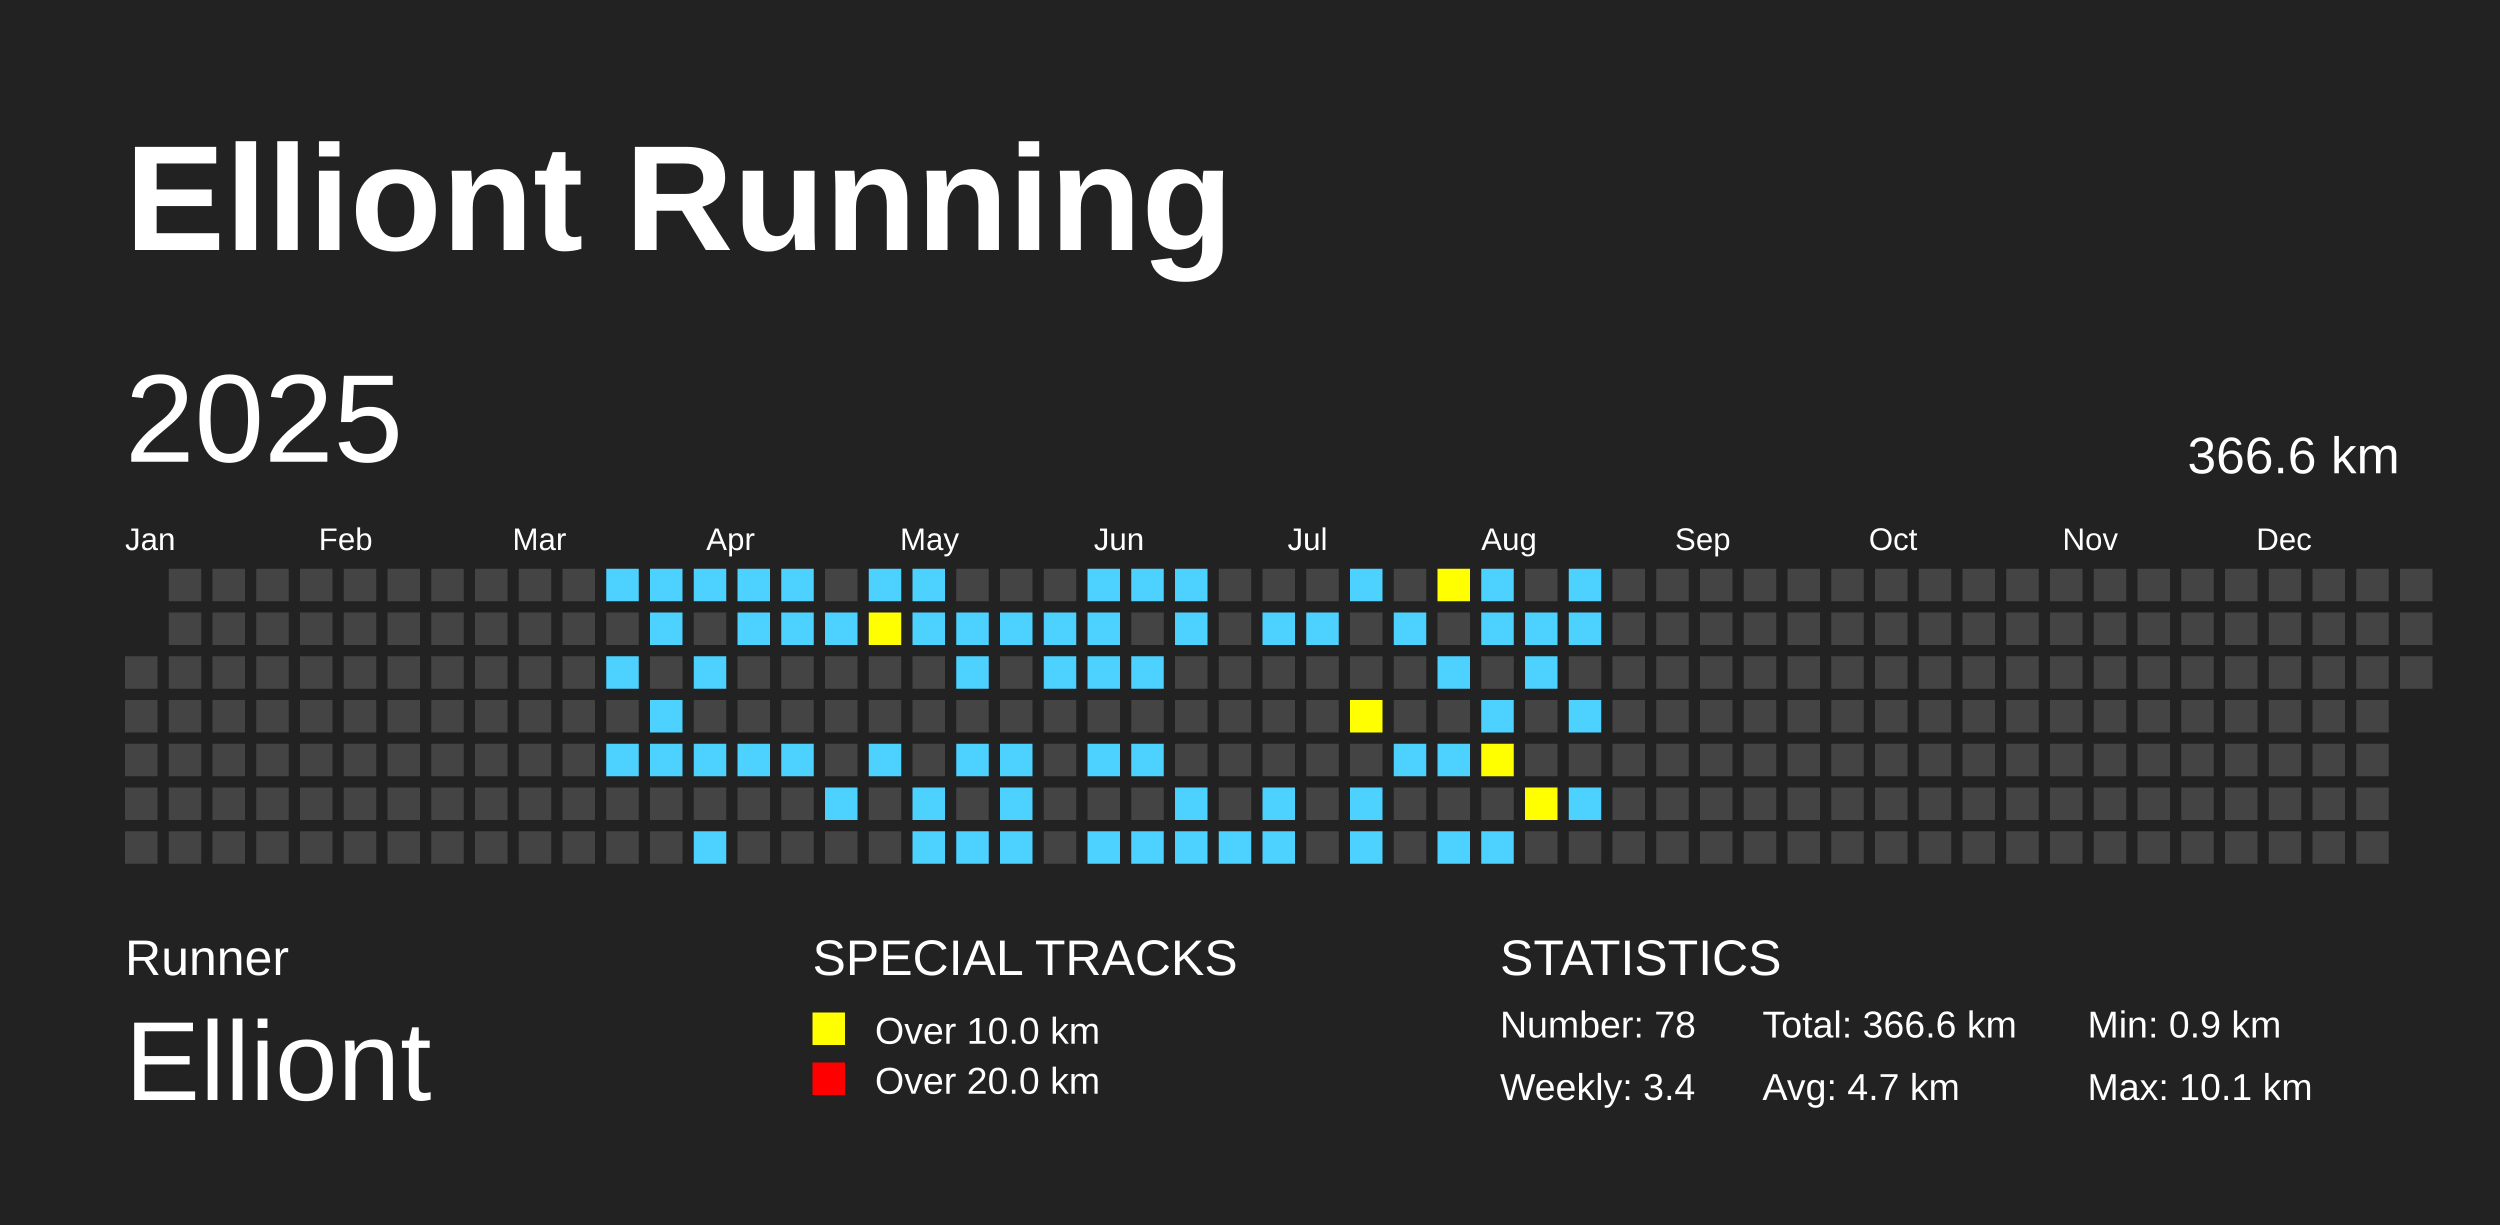
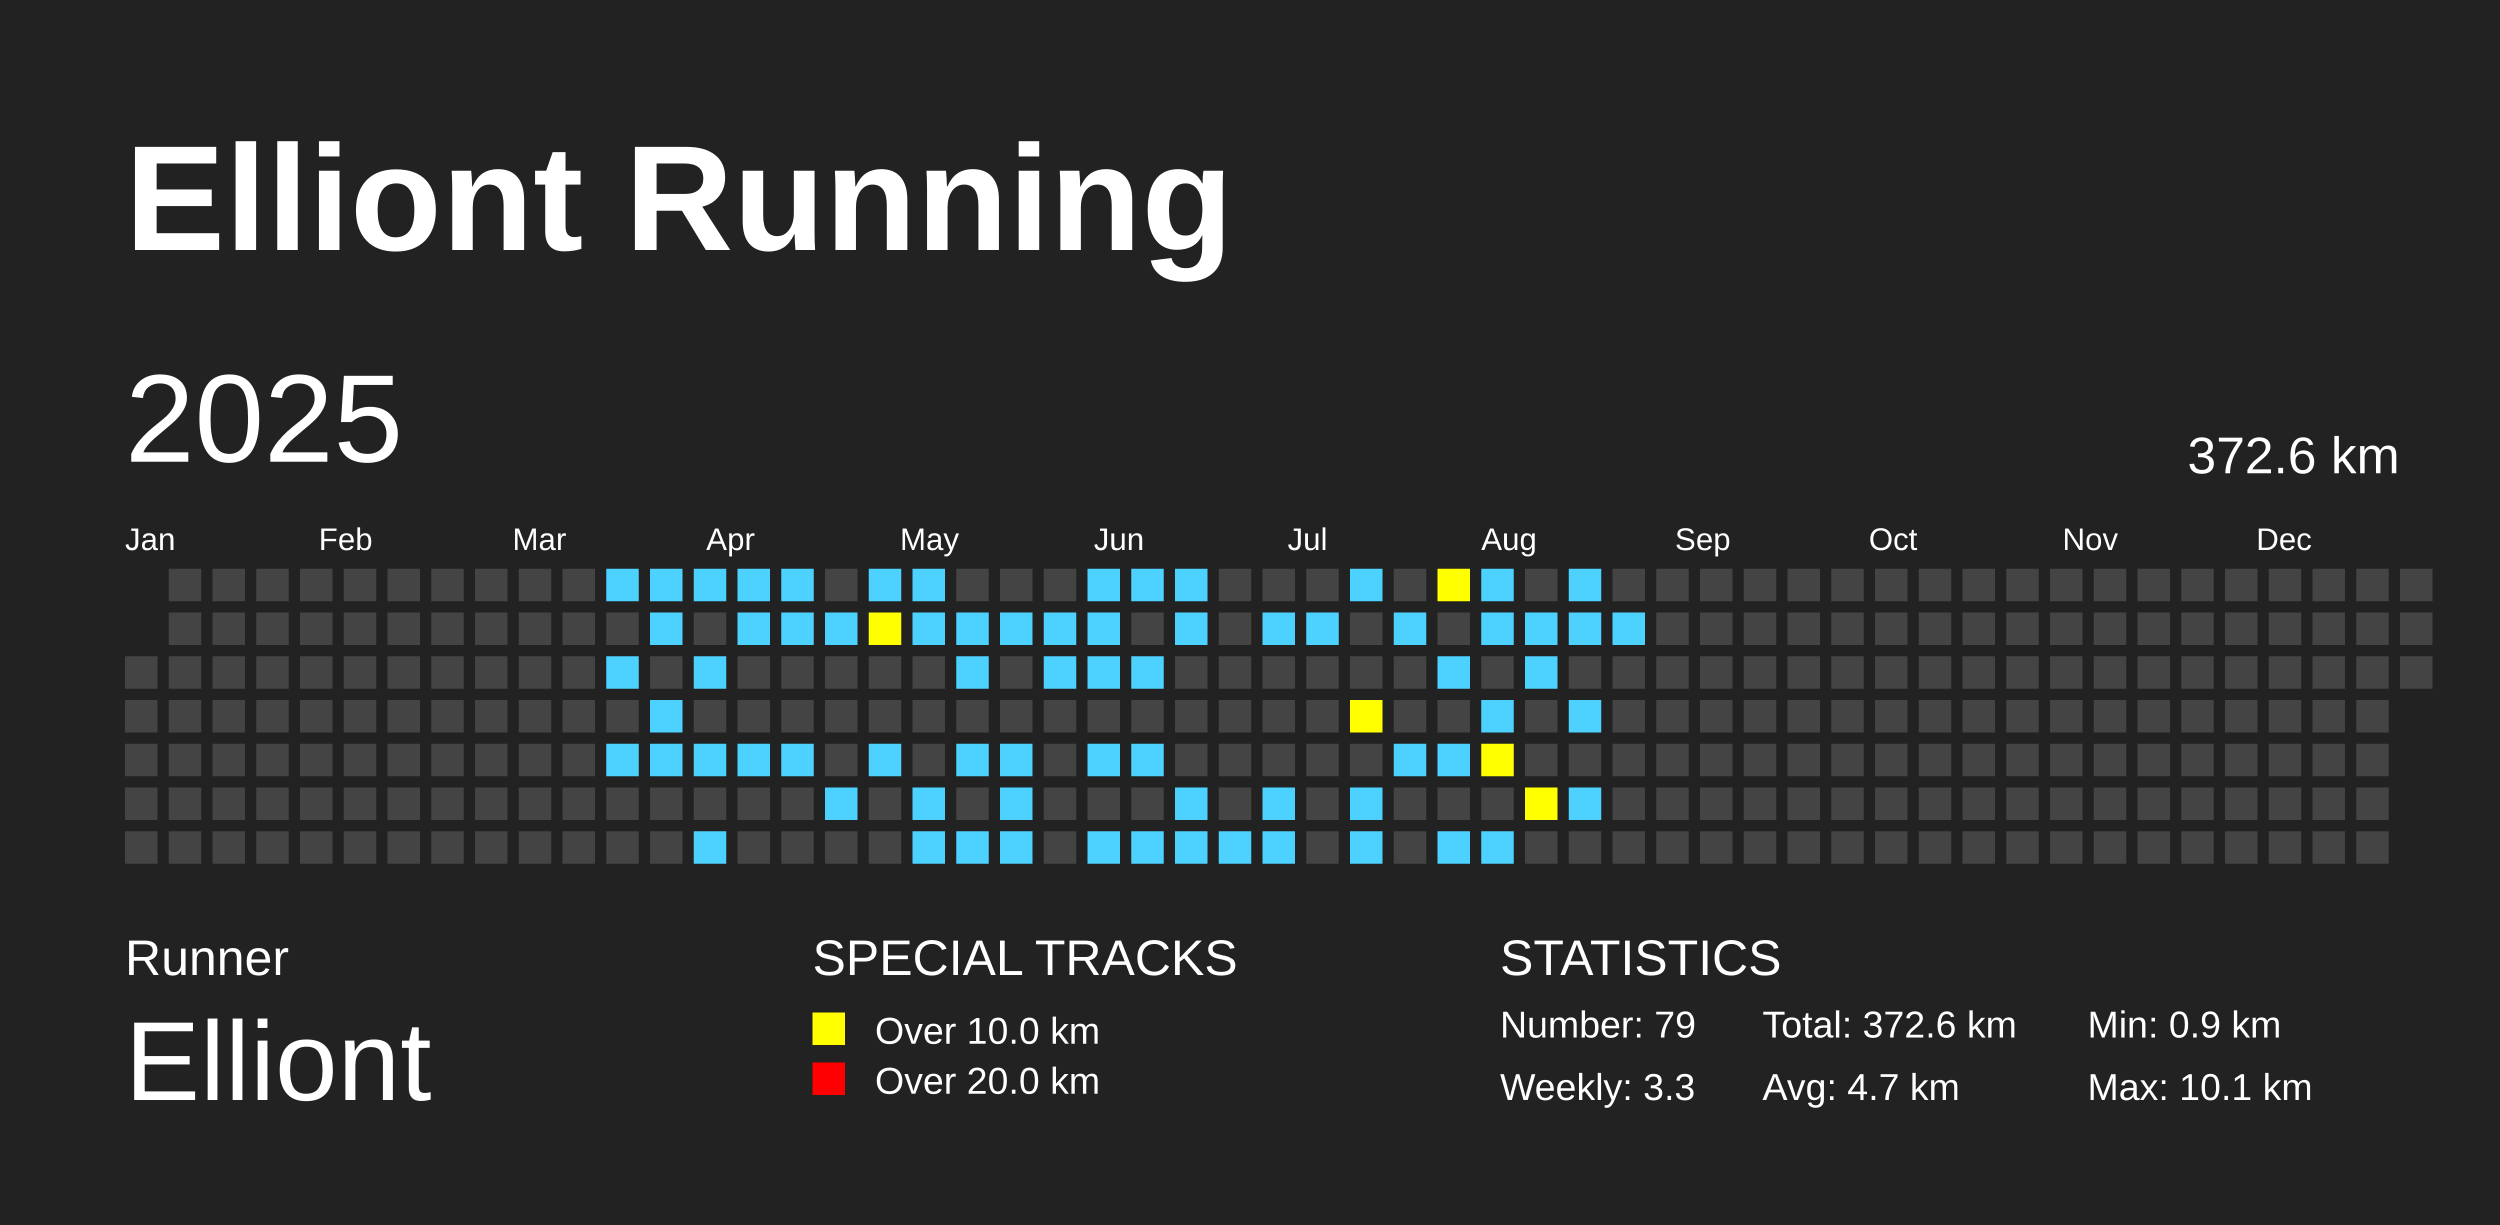
<svg xmlns="http://www.w3.org/2000/svg" baseProfile="full" height="98mm" version="1.1" viewBox="0,0,200,98" width="200mm">
  <defs />
  <rect fill="#222222" height="98" width="200" x="0" y="0" />
  <text fill="#FFFFFF" style="font-size:12px; font-family:Arial; font-weight:bold;" x="10" y="20">Elliont Running</text>
  <text fill="#FFFFFF" style="font-size:4px; font-family:Arial" x="10" y="78">Runner</text>
  <text fill="#FFFFFF" style="font-size:9px; font-family:Arial" x="10" y="88">Elliont</text>
  <text fill="#FFFFFF" style="font-size:4px; font-family:Arial" x="65" y="78">SPECIAL TRACKS</text>
  <rect fill="yellow" height="2.6" width="2.6" x="65" y="81" />
  <text fill="#FFFFFF" style="font-size:3px; font-family:Arial" x="70" y="83.5">Over 10.0 km</text>
  <rect fill="red" height="2.6" width="2.6" x="65" y="85" />
  <text fill="#FFFFFF" style="font-size:3px; font-family:Arial" x="70" y="87.5">Over 20.0 km</text>
  <text fill="#FFFFFF" style="font-size:4px; font-family:Arial" x="120" y="78">STATISTICS</text>
-   <text fill="#FFFFFF" style="font-size:3px; font-family:Arial" x="120" y="83">Number: 78</text>
-   <text fill="#FFFFFF" style="font-size:3px; font-family:Arial" x="120" y="88">Weekly: 3.4</text>
-   <text fill="#FFFFFF" style="font-size:3px; font-family:Arial" x="141" y="83">Total: 366.6 km</text>
+   <text fill="#FFFFFF" style="font-size:3px; font-family:Arial" x="120" y="83">Number: 79</text>
+   <text fill="#FFFFFF" style="font-size:3px; font-family:Arial" x="120" y="88">Weekly: 3.3</text>
+   <text fill="#FFFFFF" style="font-size:3px; font-family:Arial" x="141" y="83">Total: 372.6 km</text>
  <text fill="#FFFFFF" style="font-size:3px; font-family:Arial" x="141" y="88">Avg: 4.7 km</text>
  <text fill="#FFFFFF" style="font-size:3px; font-family:Arial" x="167" y="83">Min: 0.9 km</text>
  <text fill="#FFFFFF" style="font-size:3px; font-family:Arial" x="167" y="88">Max: 10.1 km</text>
  <text dominant-baseline="hanging" fill="#FFFFFF" style="font-size:10.0px; font-family:Arial;" x="10" y="30">2025</text>
-   <text dominant-baseline="hanging" fill="#FFFFFF" style="font-size:4.125px; font-family:Arial;" x="175" y="35">366.6 km</text>
+   <text dominant-baseline="hanging" fill="#FFFFFF" style="font-size:4.125px; font-family:Arial;" x="175" y="35">372.6 km</text>
  <text fill="#FFFFFF" style="font-size:2.5px; font-family:Arial" x="10.0" y="44">Jan</text>
  <text fill="#FFFFFF" style="font-size:2.5px; font-family:Arial" x="25.5" y="44">Feb</text>
  <text fill="#FFFFFF" style="font-size:2.5px; font-family:Arial" x="41.0" y="44">Mar</text>
  <text fill="#FFFFFF" style="font-size:2.5px; font-family:Arial" x="56.5" y="44">Apr</text>
  <text fill="#FFFFFF" style="font-size:2.5px; font-family:Arial" x="72.0" y="44">May</text>
  <text fill="#FFFFFF" style="font-size:2.5px; font-family:Arial" x="87.5" y="44">Jun</text>
  <text fill="#FFFFFF" style="font-size:2.5px; font-family:Arial" x="103.0" y="44">Jul</text>
  <text fill="#FFFFFF" style="font-size:2.5px; font-family:Arial" x="118.5" y="44">Aug</text>
  <text fill="#FFFFFF" style="font-size:2.5px; font-family:Arial" x="134.0" y="44">Sep</text>
  <text fill="#FFFFFF" style="font-size:2.5px; font-family:Arial" x="149.5" y="44">Oct</text>
  <text fill="#FFFFFF" style="font-size:2.5px; font-family:Arial" x="165.0" y="44">Nov</text>
  <text fill="#FFFFFF" style="font-size:2.5px; font-family:Arial" x="180.5" y="44">Dec</text>
  <rect fill="#444444" height="2.6" width="2.6" x="10.0" y="52.5" />
  <rect fill="#444444" height="2.6" width="2.6" x="10.0" y="56.0" />
  <rect fill="#444444" height="2.6" width="2.6" x="10.0" y="59.5" />
  <rect fill="#444444" height="2.6" width="2.6" x="10.0" y="63.0" />
  <rect fill="#444444" height="2.6" width="2.6" x="10.0" y="66.5" />
  <rect fill="#444444" height="2.6" width="2.6" x="13.5" y="45.5" />
  <rect fill="#444444" height="2.6" width="2.6" x="13.5" y="49.0" />
  <rect fill="#444444" height="2.6" width="2.6" x="13.5" y="52.5" />
  <rect fill="#444444" height="2.6" width="2.6" x="13.5" y="56.0" />
  <rect fill="#444444" height="2.6" width="2.6" x="13.5" y="59.5" />
  <rect fill="#444444" height="2.6" width="2.6" x="13.5" y="63.0" />
  <rect fill="#444444" height="2.6" width="2.6" x="13.5" y="66.5" />
  <rect fill="#444444" height="2.6" width="2.6" x="17.0" y="45.5" />
  <rect fill="#444444" height="2.6" width="2.6" x="17.0" y="49.0" />
  <rect fill="#444444" height="2.6" width="2.6" x="17.0" y="52.5" />
  <rect fill="#444444" height="2.6" width="2.6" x="17.0" y="56.0" />
  <rect fill="#444444" height="2.6" width="2.6" x="17.0" y="59.5" />
  <rect fill="#444444" height="2.6" width="2.6" x="17.0" y="63.0" />
  <rect fill="#444444" height="2.6" width="2.6" x="17.0" y="66.5" />
  <rect fill="#444444" height="2.6" width="2.6" x="20.5" y="45.5" />
  <rect fill="#444444" height="2.6" width="2.6" x="20.5" y="49.0" />
  <rect fill="#444444" height="2.6" width="2.6" x="20.5" y="52.5" />
  <rect fill="#444444" height="2.6" width="2.6" x="20.5" y="56.0" />
  <rect fill="#444444" height="2.6" width="2.6" x="20.5" y="59.5" />
  <rect fill="#444444" height="2.6" width="2.6" x="20.5" y="63.0" />
  <rect fill="#444444" height="2.6" width="2.6" x="20.5" y="66.5" />
  <rect fill="#444444" height="2.6" width="2.6" x="24.0" y="45.5" />
  <rect fill="#444444" height="2.6" width="2.6" x="24.0" y="49.0" />
  <rect fill="#444444" height="2.6" width="2.6" x="24.0" y="52.5" />
  <rect fill="#444444" height="2.6" width="2.6" x="24.0" y="56.0" />
  <rect fill="#444444" height="2.6" width="2.6" x="24.0" y="59.5" />
  <rect fill="#444444" height="2.6" width="2.6" x="24.0" y="63.0" />
  <rect fill="#444444" height="2.6" width="2.6" x="24.0" y="66.5" />
  <rect fill="#444444" height="2.6" width="2.6" x="27.5" y="45.5" />
  <rect fill="#444444" height="2.6" width="2.6" x="27.5" y="49.0" />
  <rect fill="#444444" height="2.6" width="2.6" x="27.5" y="52.5" />
  <rect fill="#444444" height="2.6" width="2.6" x="27.5" y="56.0" />
  <rect fill="#444444" height="2.6" width="2.6" x="27.5" y="59.5" />
  <rect fill="#444444" height="2.6" width="2.6" x="27.5" y="63.0" />
  <rect fill="#444444" height="2.6" width="2.6" x="27.5" y="66.5" />
  <rect fill="#444444" height="2.6" width="2.6" x="31.0" y="45.5" />
  <rect fill="#444444" height="2.6" width="2.6" x="31.0" y="49.0" />
  <rect fill="#444444" height="2.6" width="2.6" x="31.0" y="52.5" />
  <rect fill="#444444" height="2.6" width="2.6" x="31.0" y="56.0" />
  <rect fill="#444444" height="2.6" width="2.6" x="31.0" y="59.5" />
  <rect fill="#444444" height="2.6" width="2.6" x="31.0" y="63.0" />
  <rect fill="#444444" height="2.6" width="2.6" x="31.0" y="66.5" />
  <rect fill="#444444" height="2.6" width="2.6" x="34.5" y="45.5" />
  <rect fill="#444444" height="2.6" width="2.6" x="34.5" y="49.0" />
  <rect fill="#444444" height="2.6" width="2.6" x="34.5" y="52.5" />
  <rect fill="#444444" height="2.6" width="2.6" x="34.5" y="56.0" />
  <rect fill="#444444" height="2.6" width="2.6" x="34.5" y="59.5" />
  <rect fill="#444444" height="2.6" width="2.6" x="34.5" y="63.0" />
  <rect fill="#444444" height="2.6" width="2.6" x="34.5" y="66.5" />
  <rect fill="#444444" height="2.6" width="2.6" x="38.0" y="45.5" />
  <rect fill="#444444" height="2.6" width="2.6" x="38.0" y="49.0" />
  <rect fill="#444444" height="2.6" width="2.6" x="38.0" y="52.5" />
  <rect fill="#444444" height="2.6" width="2.6" x="38.0" y="56.0" />
  <rect fill="#444444" height="2.6" width="2.6" x="38.0" y="59.5" />
  <rect fill="#444444" height="2.6" width="2.6" x="38.0" y="63.0" />
  <rect fill="#444444" height="2.6" width="2.6" x="38.0" y="66.5" />
  <rect fill="#444444" height="2.6" width="2.6" x="41.5" y="45.5" />
  <rect fill="#444444" height="2.6" width="2.6" x="41.5" y="49.0" />
  <rect fill="#444444" height="2.6" width="2.6" x="41.5" y="52.5" />
  <rect fill="#444444" height="2.6" width="2.6" x="41.5" y="56.0" />
  <rect fill="#444444" height="2.6" width="2.6" x="41.5" y="59.5" />
  <rect fill="#444444" height="2.6" width="2.6" x="41.5" y="63.0" />
  <rect fill="#444444" height="2.6" width="2.6" x="41.5" y="66.5" />
  <rect fill="#444444" height="2.6" width="2.6" x="45.0" y="45.5" />
  <rect fill="#444444" height="2.6" width="2.6" x="45.0" y="49.0" />
  <rect fill="#444444" height="2.6" width="2.6" x="45.0" y="52.5" />
  <rect fill="#444444" height="2.6" width="2.6" x="45.0" y="56.0" />
  <rect fill="#444444" height="2.6" width="2.6" x="45.0" y="59.5" />
  <rect fill="#444444" height="2.6" width="2.6" x="45.0" y="63.0" />
  <rect fill="#444444" height="2.6" width="2.6" x="45.0" y="66.5" />
  <rect fill="#4DD2FF" height="2.6" width="2.6" x="48.5" y="45.5" />
  <rect fill="#444444" height="2.6" width="2.6" x="48.5" y="49.0" />
  <rect fill="#4DD2FF" height="2.6" width="2.6" x="48.5" y="52.5" />
  <rect fill="#444444" height="2.6" width="2.6" x="48.5" y="56.0" />
  <rect fill="#4DD2FF" height="2.6" width="2.6" x="48.5" y="59.5" />
  <rect fill="#444444" height="2.6" width="2.6" x="48.5" y="63.0" />
  <rect fill="#444444" height="2.6" width="2.6" x="48.5" y="66.5" />
  <rect fill="#4DD2FF" height="2.6" width="2.6" x="52.0" y="45.5" />
  <rect fill="#4DD2FF" height="2.6" width="2.6" x="52.0" y="49.0" />
  <rect fill="#444444" height="2.6" width="2.6" x="52.0" y="52.5" />
  <rect fill="#4DD2FF" height="2.6" width="2.6" x="52.0" y="56.0" />
  <rect fill="#4DD2FF" height="2.6" width="2.6" x="52.0" y="59.5" />
  <rect fill="#444444" height="2.6" width="2.6" x="52.0" y="63.0" />
  <rect fill="#444444" height="2.6" width="2.6" x="52.0" y="66.5" />
  <rect fill="#4DD2FF" height="2.6" width="2.6" x="55.5" y="45.5" />
  <rect fill="#444444" height="2.6" width="2.6" x="55.5" y="49.0" />
  <rect fill="#4DD2FF" height="2.6" width="2.6" x="55.5" y="52.5" />
  <rect fill="#444444" height="2.6" width="2.6" x="55.5" y="56.0" />
  <rect fill="#4DD2FF" height="2.6" width="2.6" x="55.5" y="59.5" />
  <rect fill="#444444" height="2.6" width="2.6" x="55.5" y="63.0" />
  <rect fill="#4DD2FF" height="2.6" width="2.6" x="55.5" y="66.5" />
  <rect fill="#4DD2FF" height="2.6" width="2.6" x="59.0" y="45.5" />
  <rect fill="#4DD2FF" height="2.6" width="2.6" x="59.0" y="49.0" />
  <rect fill="#444444" height="2.6" width="2.6" x="59.0" y="52.5" />
  <rect fill="#444444" height="2.6" width="2.6" x="59.0" y="56.0" />
  <rect fill="#4DD2FF" height="2.6" width="2.6" x="59.0" y="59.5" />
  <rect fill="#444444" height="2.6" width="2.6" x="59.0" y="63.0" />
  <rect fill="#444444" height="2.6" width="2.6" x="59.0" y="66.5" />
  <rect fill="#4DD2FF" height="2.6" width="2.6" x="62.5" y="45.5" />
  <rect fill="#4DD2FF" height="2.6" width="2.6" x="62.5" y="49.0" />
  <rect fill="#444444" height="2.6" width="2.6" x="62.5" y="52.5" />
  <rect fill="#444444" height="2.6" width="2.6" x="62.5" y="56.0" />
  <rect fill="#4DD2FF" height="2.6" width="2.6" x="62.5" y="59.5" />
  <rect fill="#444444" height="2.6" width="2.6" x="62.5" y="63.0" />
  <rect fill="#444444" height="2.6" width="2.6" x="62.5" y="66.5" />
  <rect fill="#444444" height="2.6" width="2.6" x="66.0" y="45.5" />
  <rect fill="#4DD2FF" height="2.6" width="2.6" x="66.0" y="49.0" />
  <rect fill="#444444" height="2.6" width="2.6" x="66.0" y="52.5" />
  <rect fill="#444444" height="2.6" width="2.6" x="66.0" y="56.0" />
  <rect fill="#444444" height="2.6" width="2.6" x="66.0" y="59.5" />
  <rect fill="#4DD2FF" height="2.6" width="2.6" x="66.0" y="63.0" />
  <rect fill="#444444" height="2.6" width="2.6" x="66.0" y="66.5" />
  <rect fill="#4DD2FF" height="2.6" width="2.6" x="69.5" y="45.5" />
  <rect fill="yellow" height="2.6" width="2.6" x="69.5" y="49.0" />
  <rect fill="#444444" height="2.6" width="2.6" x="69.5" y="52.5" />
  <rect fill="#444444" height="2.6" width="2.6" x="69.5" y="56.0" />
  <rect fill="#4DD2FF" height="2.6" width="2.6" x="69.5" y="59.5" />
  <rect fill="#444444" height="2.6" width="2.6" x="69.5" y="63.0" />
  <rect fill="#444444" height="2.6" width="2.6" x="69.5" y="66.5" />
  <rect fill="#4DD2FF" height="2.6" width="2.6" x="73.0" y="45.5" />
  <rect fill="#4DD2FF" height="2.6" width="2.6" x="73.0" y="49.0" />
  <rect fill="#444444" height="2.6" width="2.6" x="73.0" y="52.5" />
  <rect fill="#444444" height="2.6" width="2.6" x="73.0" y="56.0" />
  <rect fill="#444444" height="2.6" width="2.6" x="73.0" y="59.5" />
  <rect fill="#4DD2FF" height="2.6" width="2.6" x="73.0" y="63.0" />
  <rect fill="#4DD2FF" height="2.6" width="2.6" x="73.0" y="66.5" />
  <rect fill="#444444" height="2.6" width="2.6" x="76.5" y="45.5" />
  <rect fill="#4DD2FF" height="2.6" width="2.6" x="76.5" y="49.0" />
  <rect fill="#4DD2FF" height="2.6" width="2.6" x="76.5" y="52.5" />
  <rect fill="#444444" height="2.6" width="2.6" x="76.5" y="56.0" />
  <rect fill="#4DD2FF" height="2.6" width="2.6" x="76.5" y="59.5" />
  <rect fill="#444444" height="2.6" width="2.6" x="76.5" y="63.0" />
  <rect fill="#4DD2FF" height="2.6" width="2.6" x="76.5" y="66.5" />
  <rect fill="#444444" height="2.6" width="2.6" x="80.0" y="45.5" />
  <rect fill="#4DD2FF" height="2.6" width="2.6" x="80.0" y="49.0" />
  <rect fill="#444444" height="2.6" width="2.6" x="80.0" y="52.5" />
  <rect fill="#444444" height="2.6" width="2.6" x="80.0" y="56.0" />
  <rect fill="#4DD2FF" height="2.6" width="2.6" x="80.0" y="59.5" />
  <rect fill="#4DD2FF" height="2.6" width="2.6" x="80.0" y="63.0" />
  <rect fill="#4DD2FF" height="2.6" width="2.6" x="80.0" y="66.5" />
  <rect fill="#444444" height="2.6" width="2.6" x="83.5" y="45.5" />
  <rect fill="#4DD2FF" height="2.6" width="2.6" x="83.5" y="49.0" />
  <rect fill="#4DD2FF" height="2.6" width="2.6" x="83.5" y="52.5" />
  <rect fill="#444444" height="2.6" width="2.6" x="83.5" y="56.0" />
  <rect fill="#444444" height="2.6" width="2.6" x="83.5" y="59.5" />
  <rect fill="#444444" height="2.6" width="2.6" x="83.5" y="63.0" />
  <rect fill="#444444" height="2.6" width="2.6" x="83.5" y="66.5" />
  <rect fill="#4DD2FF" height="2.6" width="2.6" x="87.0" y="45.5" />
  <rect fill="#4DD2FF" height="2.6" width="2.6" x="87.0" y="49.0" />
  <rect fill="#4DD2FF" height="2.6" width="2.6" x="87.0" y="52.5" />
  <rect fill="#444444" height="2.6" width="2.6" x="87.0" y="56.0" />
  <rect fill="#4DD2FF" height="2.6" width="2.6" x="87.0" y="59.5" />
  <rect fill="#444444" height="2.6" width="2.6" x="87.0" y="63.0" />
  <rect fill="#4DD2FF" height="2.6" width="2.6" x="87.0" y="66.5" />
  <rect fill="#4DD2FF" height="2.6" width="2.6" x="90.5" y="45.5" />
  <rect fill="#444444" height="2.6" width="2.6" x="90.5" y="49.0" />
  <rect fill="#4DD2FF" height="2.6" width="2.6" x="90.5" y="52.5" />
  <rect fill="#444444" height="2.6" width="2.6" x="90.5" y="56.0" />
  <rect fill="#4DD2FF" height="2.6" width="2.6" x="90.5" y="59.5" />
  <rect fill="#444444" height="2.6" width="2.6" x="90.5" y="63.0" />
  <rect fill="#4DD2FF" height="2.6" width="2.6" x="90.5" y="66.5" />
  <rect fill="#4DD2FF" height="2.6" width="2.6" x="94.0" y="45.5" />
  <rect fill="#4DD2FF" height="2.6" width="2.6" x="94.0" y="49.0" />
  <rect fill="#444444" height="2.6" width="2.6" x="94.0" y="52.5" />
  <rect fill="#444444" height="2.6" width="2.6" x="94.0" y="56.0" />
  <rect fill="#444444" height="2.6" width="2.6" x="94.0" y="59.5" />
  <rect fill="#4DD2FF" height="2.6" width="2.6" x="94.0" y="63.0" />
  <rect fill="#4DD2FF" height="2.6" width="2.6" x="94.0" y="66.5" />
  <rect fill="#444444" height="2.6" width="2.6" x="97.5" y="45.5" />
  <rect fill="#444444" height="2.6" width="2.6" x="97.5" y="49.0" />
  <rect fill="#444444" height="2.6" width="2.6" x="97.5" y="52.5" />
  <rect fill="#444444" height="2.6" width="2.6" x="97.5" y="56.0" />
  <rect fill="#444444" height="2.6" width="2.6" x="97.5" y="59.5" />
  <rect fill="#444444" height="2.6" width="2.6" x="97.5" y="63.0" />
  <rect fill="#4DD2FF" height="2.6" width="2.6" x="97.5" y="66.5" />
  <rect fill="#444444" height="2.6" width="2.6" x="101.0" y="45.5" />
  <rect fill="#4DD2FF" height="2.6" width="2.6" x="101.0" y="49.0" />
  <rect fill="#444444" height="2.6" width="2.6" x="101.0" y="52.5" />
  <rect fill="#444444" height="2.6" width="2.6" x="101.0" y="56.0" />
  <rect fill="#444444" height="2.6" width="2.6" x="101.0" y="59.5" />
  <rect fill="#4DD2FF" height="2.6" width="2.6" x="101.0" y="63.0" />
  <rect fill="#4DD2FF" height="2.6" width="2.6" x="101.0" y="66.5" />
  <rect fill="#444444" height="2.6" width="2.6" x="104.5" y="45.5" />
  <rect fill="#4DD2FF" height="2.6" width="2.6" x="104.5" y="49.0" />
  <rect fill="#444444" height="2.6" width="2.6" x="104.5" y="52.5" />
  <rect fill="#444444" height="2.6" width="2.6" x="104.5" y="56.0" />
  <rect fill="#444444" height="2.6" width="2.6" x="104.5" y="59.5" />
  <rect fill="#444444" height="2.6" width="2.6" x="104.5" y="63.0" />
  <rect fill="#444444" height="2.6" width="2.6" x="104.5" y="66.5" />
  <rect fill="#4DD2FF" height="2.6" width="2.6" x="108.0" y="45.5" />
  <rect fill="#444444" height="2.6" width="2.6" x="108.0" y="49.0" />
  <rect fill="#444444" height="2.6" width="2.6" x="108.0" y="52.5" />
  <rect fill="yellow" height="2.6" width="2.6" x="108.0" y="56.0" />
  <rect fill="#444444" height="2.6" width="2.6" x="108.0" y="59.5" />
  <rect fill="#4DD2FF" height="2.6" width="2.6" x="108.0" y="63.0" />
  <rect fill="#4DD2FF" height="2.6" width="2.6" x="108.0" y="66.5" />
  <rect fill="#444444" height="2.6" width="2.6" x="111.5" y="45.5" />
  <rect fill="#4DD2FF" height="2.6" width="2.6" x="111.5" y="49.0" />
  <rect fill="#444444" height="2.6" width="2.6" x="111.5" y="52.5" />
  <rect fill="#444444" height="2.6" width="2.6" x="111.5" y="56.0" />
  <rect fill="#4DD2FF" height="2.6" width="2.6" x="111.5" y="59.5" />
  <rect fill="#444444" height="2.6" width="2.6" x="111.5" y="63.0" />
  <rect fill="#444444" height="2.6" width="2.6" x="111.5" y="66.5" />
  <rect fill="yellow" height="2.6" width="2.6" x="115.0" y="45.5" />
  <rect fill="#444444" height="2.6" width="2.6" x="115.0" y="49.0" />
  <rect fill="#4DD2FF" height="2.6" width="2.6" x="115.0" y="52.5" />
  <rect fill="#444444" height="2.6" width="2.6" x="115.0" y="56.0" />
  <rect fill="#4DD2FF" height="2.6" width="2.6" x="115.0" y="59.5" />
  <rect fill="#444444" height="2.6" width="2.6" x="115.0" y="63.0" />
  <rect fill="#4DD2FF" height="2.6" width="2.6" x="115.0" y="66.5" />
  <rect fill="#4DD2FF" height="2.6" width="2.6" x="118.5" y="45.5" />
  <rect fill="#4DD2FF" height="2.6" width="2.6" x="118.5" y="49.0" />
  <rect fill="#444444" height="2.6" width="2.6" x="118.5" y="52.5" />
  <rect fill="#4DD2FF" height="2.6" width="2.6" x="118.5" y="56.0" />
  <rect fill="yellow" height="2.6" width="2.6" x="118.5" y="59.5" />
  <rect fill="#444444" height="2.6" width="2.6" x="118.5" y="63.0" />
  <rect fill="#4DD2FF" height="2.6" width="2.6" x="118.5" y="66.5" />
  <rect fill="#444444" height="2.6" width="2.6" x="122.0" y="45.5" />
  <rect fill="#4DD2FF" height="2.6" width="2.6" x="122.0" y="49.0" />
  <rect fill="#4DD2FF" height="2.6" width="2.6" x="122.0" y="52.5" />
  <rect fill="#444444" height="2.6" width="2.6" x="122.0" y="56.0" />
  <rect fill="#444444" height="2.6" width="2.6" x="122.0" y="59.5" />
  <rect fill="yellow" height="2.6" width="2.6" x="122.0" y="63.0" />
  <rect fill="#444444" height="2.6" width="2.6" x="122.0" y="66.5" />
  <rect fill="#4DD2FF" height="2.6" width="2.6" x="125.5" y="45.5" />
  <rect fill="#4DD2FF" height="2.6" width="2.6" x="125.5" y="49.0" />
  <rect fill="#444444" height="2.6" width="2.6" x="125.5" y="52.5" />
  <rect fill="#4DD2FF" height="2.6" width="2.6" x="125.5" y="56.0" />
  <rect fill="#444444" height="2.6" width="2.6" x="125.5" y="59.5" />
  <rect fill="#4DD2FF" height="2.6" width="2.6" x="125.5" y="63.0" />
  <rect fill="#444444" height="2.6" width="2.6" x="125.5" y="66.5" />
  <rect fill="#444444" height="2.6" width="2.6" x="129.0" y="45.5" />
-   <rect fill="#444444" height="2.6" width="2.6" x="129.0" y="49.0" />
+   <rect fill="#4DD2FF" height="2.6" width="2.6" x="129.0" y="49.0" />
  <rect fill="#444444" height="2.6" width="2.6" x="129.0" y="52.5" />
  <rect fill="#444444" height="2.6" width="2.6" x="129.0" y="56.0" />
  <rect fill="#444444" height="2.6" width="2.6" x="129.0" y="59.5" />
  <rect fill="#444444" height="2.6" width="2.6" x="129.0" y="63.0" />
  <rect fill="#444444" height="2.6" width="2.6" x="129.0" y="66.5" />
  <rect fill="#444444" height="2.6" width="2.6" x="132.5" y="45.5" />
  <rect fill="#444444" height="2.6" width="2.6" x="132.5" y="49.0" />
  <rect fill="#444444" height="2.6" width="2.6" x="132.5" y="52.5" />
  <rect fill="#444444" height="2.6" width="2.6" x="132.5" y="56.0" />
  <rect fill="#444444" height="2.6" width="2.6" x="132.5" y="59.5" />
  <rect fill="#444444" height="2.6" width="2.6" x="132.5" y="63.0" />
  <rect fill="#444444" height="2.6" width="2.6" x="132.5" y="66.5" />
  <rect fill="#444444" height="2.6" width="2.6" x="136.0" y="45.5" />
  <rect fill="#444444" height="2.6" width="2.6" x="136.0" y="49.0" />
  <rect fill="#444444" height="2.6" width="2.6" x="136.0" y="52.5" />
  <rect fill="#444444" height="2.6" width="2.6" x="136.0" y="56.0" />
  <rect fill="#444444" height="2.6" width="2.6" x="136.0" y="59.5" />
  <rect fill="#444444" height="2.6" width="2.6" x="136.0" y="63.0" />
  <rect fill="#444444" height="2.6" width="2.6" x="136.0" y="66.5" />
  <rect fill="#444444" height="2.6" width="2.6" x="139.5" y="45.5" />
  <rect fill="#444444" height="2.6" width="2.6" x="139.5" y="49.0" />
  <rect fill="#444444" height="2.6" width="2.6" x="139.5" y="52.5" />
  <rect fill="#444444" height="2.6" width="2.6" x="139.5" y="56.0" />
  <rect fill="#444444" height="2.6" width="2.6" x="139.5" y="59.5" />
  <rect fill="#444444" height="2.6" width="2.6" x="139.5" y="63.0" />
  <rect fill="#444444" height="2.6" width="2.6" x="139.5" y="66.5" />
  <rect fill="#444444" height="2.6" width="2.6" x="143.0" y="45.5" />
  <rect fill="#444444" height="2.6" width="2.6" x="143.0" y="49.0" />
  <rect fill="#444444" height="2.6" width="2.6" x="143.0" y="52.5" />
  <rect fill="#444444" height="2.6" width="2.6" x="143.0" y="56.0" />
  <rect fill="#444444" height="2.6" width="2.6" x="143.0" y="59.5" />
  <rect fill="#444444" height="2.6" width="2.6" x="143.0" y="63.0" />
  <rect fill="#444444" height="2.6" width="2.6" x="143.0" y="66.5" />
  <rect fill="#444444" height="2.6" width="2.6" x="146.5" y="45.5" />
  <rect fill="#444444" height="2.6" width="2.6" x="146.5" y="49.0" />
  <rect fill="#444444" height="2.6" width="2.6" x="146.5" y="52.5" />
  <rect fill="#444444" height="2.6" width="2.6" x="146.5" y="56.0" />
  <rect fill="#444444" height="2.6" width="2.6" x="146.5" y="59.5" />
  <rect fill="#444444" height="2.6" width="2.6" x="146.5" y="63.0" />
  <rect fill="#444444" height="2.6" width="2.6" x="146.5" y="66.5" />
  <rect fill="#444444" height="2.6" width="2.6" x="150.0" y="45.5" />
  <rect fill="#444444" height="2.6" width="2.6" x="150.0" y="49.0" />
  <rect fill="#444444" height="2.6" width="2.6" x="150.0" y="52.5" />
  <rect fill="#444444" height="2.6" width="2.6" x="150.0" y="56.0" />
  <rect fill="#444444" height="2.6" width="2.6" x="150.0" y="59.5" />
  <rect fill="#444444" height="2.6" width="2.6" x="150.0" y="63.0" />
  <rect fill="#444444" height="2.6" width="2.6" x="150.0" y="66.5" />
  <rect fill="#444444" height="2.6" width="2.6" x="153.5" y="45.5" />
  <rect fill="#444444" height="2.6" width="2.6" x="153.5" y="49.0" />
  <rect fill="#444444" height="2.6" width="2.6" x="153.5" y="52.5" />
  <rect fill="#444444" height="2.6" width="2.6" x="153.5" y="56.0" />
  <rect fill="#444444" height="2.6" width="2.6" x="153.5" y="59.5" />
  <rect fill="#444444" height="2.6" width="2.6" x="153.5" y="63.0" />
  <rect fill="#444444" height="2.6" width="2.6" x="153.5" y="66.5" />
  <rect fill="#444444" height="2.6" width="2.6" x="157.0" y="45.5" />
  <rect fill="#444444" height="2.6" width="2.6" x="157.0" y="49.0" />
  <rect fill="#444444" height="2.6" width="2.6" x="157.0" y="52.5" />
  <rect fill="#444444" height="2.6" width="2.6" x="157.0" y="56.0" />
  <rect fill="#444444" height="2.6" width="2.6" x="157.0" y="59.5" />
  <rect fill="#444444" height="2.6" width="2.6" x="157.0" y="63.0" />
  <rect fill="#444444" height="2.6" width="2.6" x="157.0" y="66.5" />
  <rect fill="#444444" height="2.6" width="2.6" x="160.5" y="45.5" />
  <rect fill="#444444" height="2.6" width="2.6" x="160.5" y="49.0" />
  <rect fill="#444444" height="2.6" width="2.6" x="160.5" y="52.5" />
  <rect fill="#444444" height="2.6" width="2.6" x="160.5" y="56.0" />
  <rect fill="#444444" height="2.6" width="2.6" x="160.5" y="59.5" />
  <rect fill="#444444" height="2.6" width="2.6" x="160.5" y="63.0" />
  <rect fill="#444444" height="2.6" width="2.6" x="160.5" y="66.5" />
  <rect fill="#444444" height="2.6" width="2.6" x="164.0" y="45.5" />
  <rect fill="#444444" height="2.6" width="2.6" x="164.0" y="49.0" />
  <rect fill="#444444" height="2.6" width="2.6" x="164.0" y="52.5" />
  <rect fill="#444444" height="2.6" width="2.6" x="164.0" y="56.0" />
  <rect fill="#444444" height="2.6" width="2.6" x="164.0" y="59.5" />
  <rect fill="#444444" height="2.6" width="2.6" x="164.0" y="63.0" />
  <rect fill="#444444" height="2.6" width="2.6" x="164.0" y="66.5" />
  <rect fill="#444444" height="2.6" width="2.6" x="167.5" y="45.5" />
  <rect fill="#444444" height="2.6" width="2.6" x="167.5" y="49.0" />
  <rect fill="#444444" height="2.6" width="2.6" x="167.5" y="52.5" />
  <rect fill="#444444" height="2.6" width="2.6" x="167.5" y="56.0" />
  <rect fill="#444444" height="2.6" width="2.6" x="167.5" y="59.5" />
  <rect fill="#444444" height="2.6" width="2.6" x="167.5" y="63.0" />
  <rect fill="#444444" height="2.6" width="2.6" x="167.5" y="66.5" />
  <rect fill="#444444" height="2.6" width="2.6" x="171.0" y="45.5" />
  <rect fill="#444444" height="2.6" width="2.6" x="171.0" y="49.0" />
  <rect fill="#444444" height="2.6" width="2.6" x="171.0" y="52.5" />
  <rect fill="#444444" height="2.6" width="2.6" x="171.0" y="56.0" />
  <rect fill="#444444" height="2.6" width="2.6" x="171.0" y="59.5" />
  <rect fill="#444444" height="2.6" width="2.6" x="171.0" y="63.0" />
  <rect fill="#444444" height="2.6" width="2.6" x="171.0" y="66.5" />
  <rect fill="#444444" height="2.6" width="2.6" x="174.5" y="45.5" />
  <rect fill="#444444" height="2.6" width="2.6" x="174.5" y="49.0" />
  <rect fill="#444444" height="2.6" width="2.6" x="174.5" y="52.5" />
  <rect fill="#444444" height="2.6" width="2.6" x="174.5" y="56.0" />
  <rect fill="#444444" height="2.6" width="2.6" x="174.5" y="59.5" />
  <rect fill="#444444" height="2.6" width="2.6" x="174.5" y="63.0" />
  <rect fill="#444444" height="2.6" width="2.6" x="174.5" y="66.5" />
  <rect fill="#444444" height="2.6" width="2.6" x="178.0" y="45.5" />
  <rect fill="#444444" height="2.6" width="2.6" x="178.0" y="49.0" />
  <rect fill="#444444" height="2.6" width="2.6" x="178.0" y="52.5" />
  <rect fill="#444444" height="2.6" width="2.6" x="178.0" y="56.0" />
  <rect fill="#444444" height="2.6" width="2.6" x="178.0" y="59.5" />
  <rect fill="#444444" height="2.6" width="2.6" x="178.0" y="63.0" />
  <rect fill="#444444" height="2.6" width="2.6" x="178.0" y="66.5" />
  <rect fill="#444444" height="2.6" width="2.6" x="181.5" y="45.5" />
  <rect fill="#444444" height="2.6" width="2.6" x="181.5" y="49.0" />
  <rect fill="#444444" height="2.6" width="2.6" x="181.5" y="52.5" />
  <rect fill="#444444" height="2.6" width="2.6" x="181.5" y="56.0" />
  <rect fill="#444444" height="2.6" width="2.6" x="181.5" y="59.5" />
  <rect fill="#444444" height="2.6" width="2.6" x="181.5" y="63.0" />
  <rect fill="#444444" height="2.6" width="2.6" x="181.5" y="66.5" />
  <rect fill="#444444" height="2.6" width="2.6" x="185.0" y="45.5" />
  <rect fill="#444444" height="2.6" width="2.6" x="185.0" y="49.0" />
  <rect fill="#444444" height="2.6" width="2.6" x="185.0" y="52.5" />
  <rect fill="#444444" height="2.6" width="2.6" x="185.0" y="56.0" />
  <rect fill="#444444" height="2.6" width="2.6" x="185.0" y="59.5" />
  <rect fill="#444444" height="2.6" width="2.6" x="185.0" y="63.0" />
  <rect fill="#444444" height="2.6" width="2.6" x="185.0" y="66.5" />
  <rect fill="#444444" height="2.6" width="2.6" x="188.5" y="45.5" />
  <rect fill="#444444" height="2.6" width="2.6" x="188.5" y="49.0" />
  <rect fill="#444444" height="2.6" width="2.6" x="188.5" y="52.5" />
  <rect fill="#444444" height="2.6" width="2.6" x="188.5" y="56.0" />
  <rect fill="#444444" height="2.6" width="2.6" x="188.5" y="59.5" />
  <rect fill="#444444" height="2.6" width="2.6" x="188.5" y="63.0" />
  <rect fill="#444444" height="2.6" width="2.6" x="188.5" y="66.5" />
  <rect fill="#444444" height="2.6" width="2.6" x="192.0" y="45.5" />
  <rect fill="#444444" height="2.6" width="2.6" x="192.0" y="49.0" />
  <rect fill="#444444" height="2.6" width="2.6" x="192.0" y="52.5" />
</svg>
